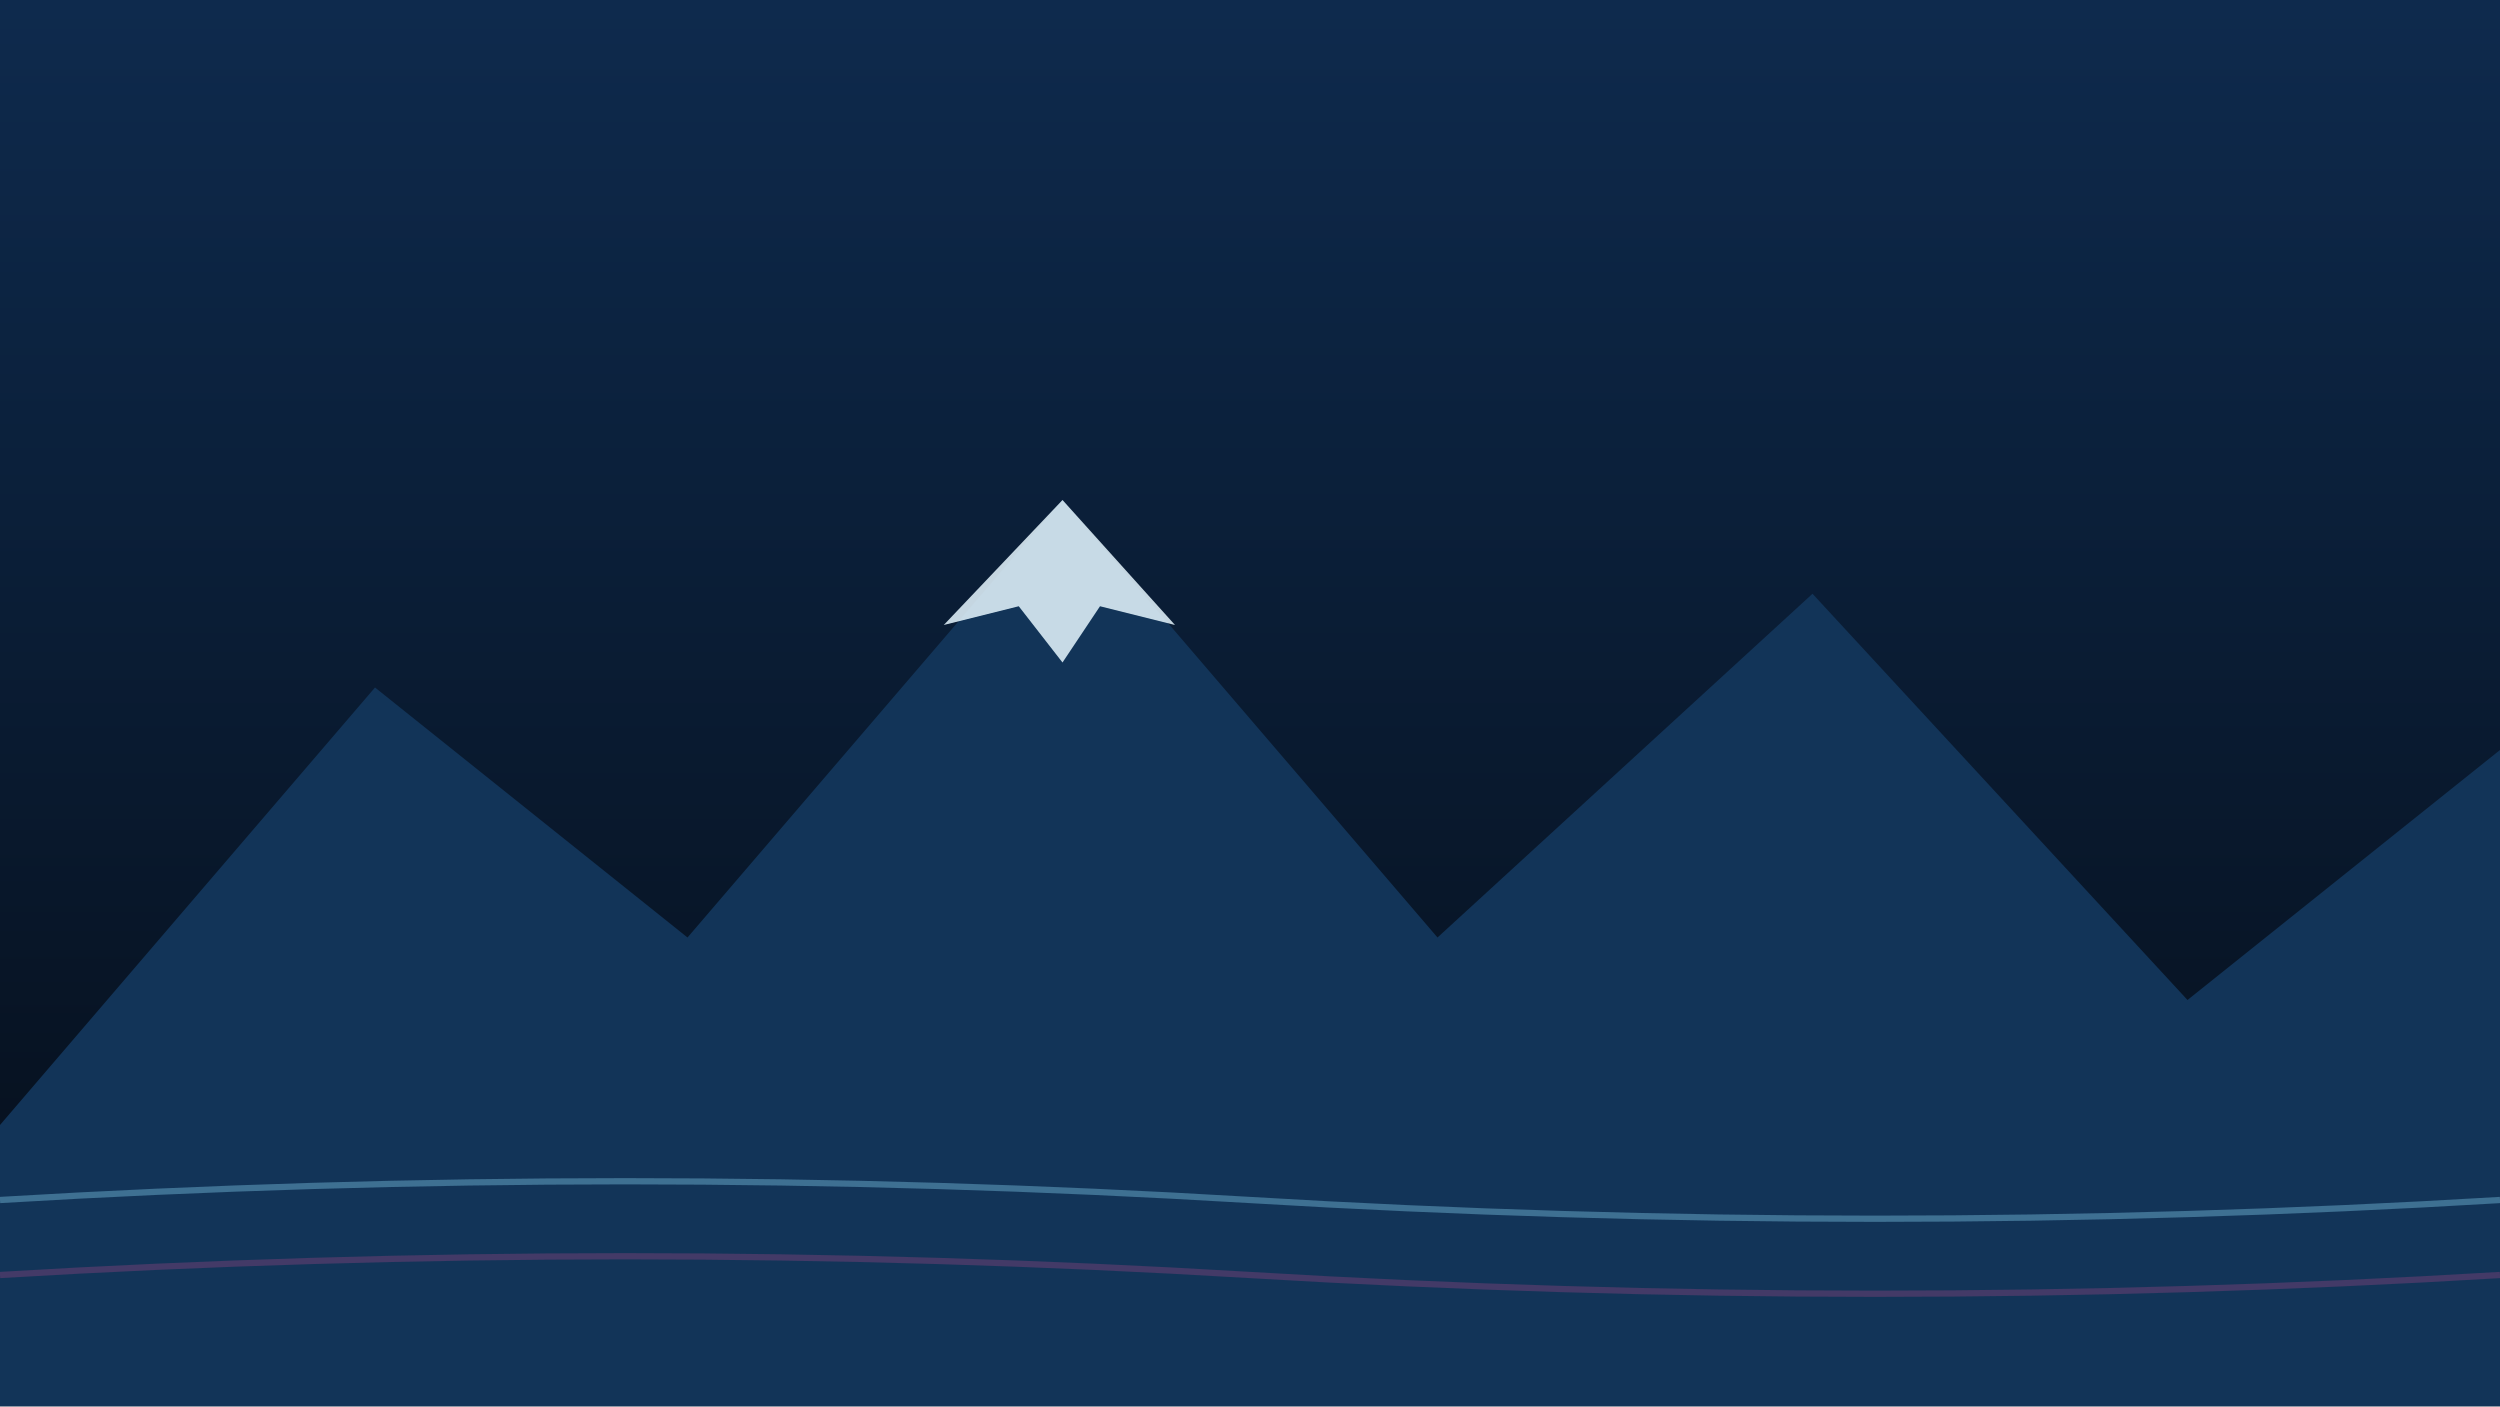
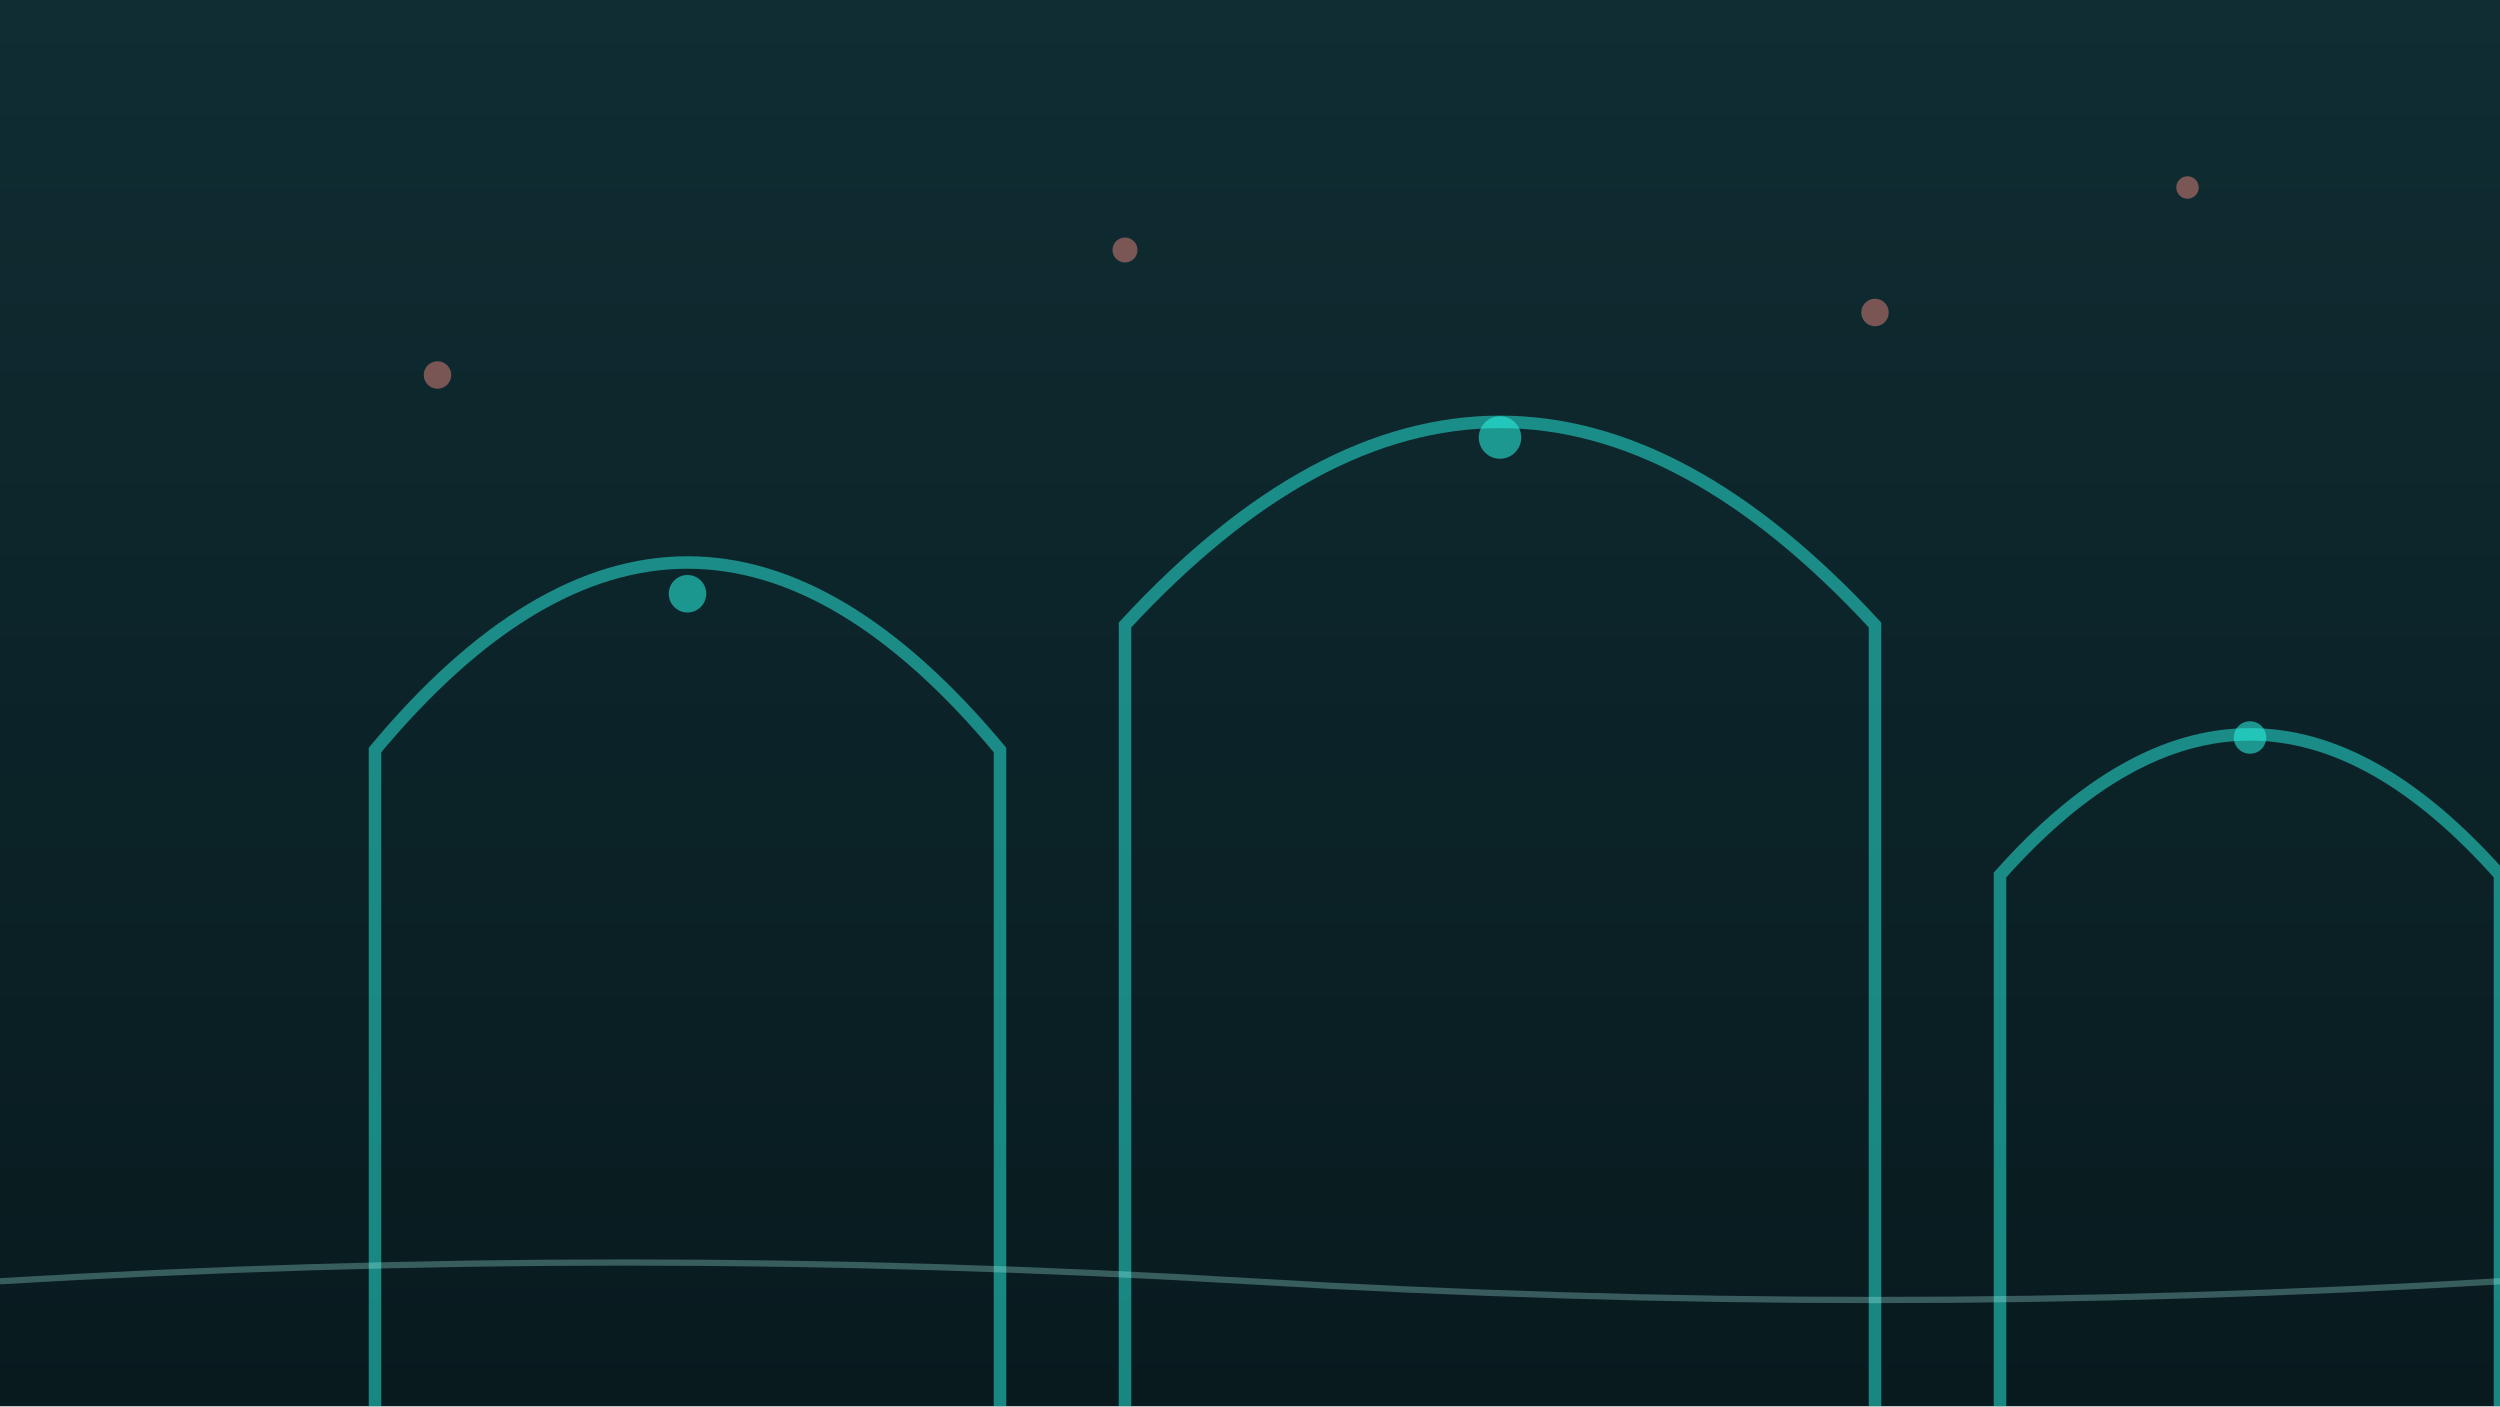
<svg xmlns="http://www.w3.org/2000/svg" viewBox="0 0 400 225" preserveAspectRatio="xMidYMid slice">
  <defs>
    <linearGradient id="sg" x1="0" y1="0" x2="0" y2="1">
-       <stop offset="0" stop-color="#0e2a4d" />
-       <stop offset="1" stop-color="#050c16" />
+       <stop offset="0" stop-color="#0f2d33" />
+       <stop offset="1" stop-color="#081a1e" />
    </linearGradient>
  </defs>
  <rect width="400" height="225" fill="url(#sg)" />
-   <path fill="#123458" d="M0,180 L60,110 L110,150 L170,80 L230,150 L290,95 L350,160 L400,120 L400,225 L0,225 Z" />
-   <path fill="#e6f7ff" opacity=".85" d="M170,80 L188,100 L176,97 L170,106 L163,97 L151,100 Z" />
-   <path d="M0,192 Q100,186 200,192 T400,192" stroke="#8fe0ff" stroke-opacity=".35" fill="none" />
-   <path d="M0,204 Q100,198 200,204 T400,204" stroke="#f04e9b" stroke-opacity=".22" fill="none" />
+   <g stroke="#2af4e4" stroke-opacity=".5" fill="none" stroke-width="2">
+     <path d="M60,225 L60,120 Q110,60 160,120 L160,225" />
+     <path d="M180,225 L180,100 Q240,35 300,100 L300,225" />
+     <path d="M320,225 L320,140 Q360,95 400,140 L400,225" />
+   </g>
+   <g fill="#2af4e4" opacity=".55">
+     <circle cx="110" cy="95" r="3" />
+     <circle cx="240" cy="70" r="3.4" />
+     <circle cx="360" cy="118" r="2.6" />
+   </g>
+   <g fill="#e5817a" opacity=".5">
+     <circle cx="70" cy="60" r="2.2" />
+     <circle cx="180" cy="40" r="2" />
+     <circle cx="300" cy="50" r="2.2" />
+     <circle cx="350" cy="30" r="1.8" />
+   </g>
+   <path d="M0,205 Q100,199 200,205 T400,205" stroke="#a7f5ec" stroke-opacity=".3" fill="none" />
</svg>
